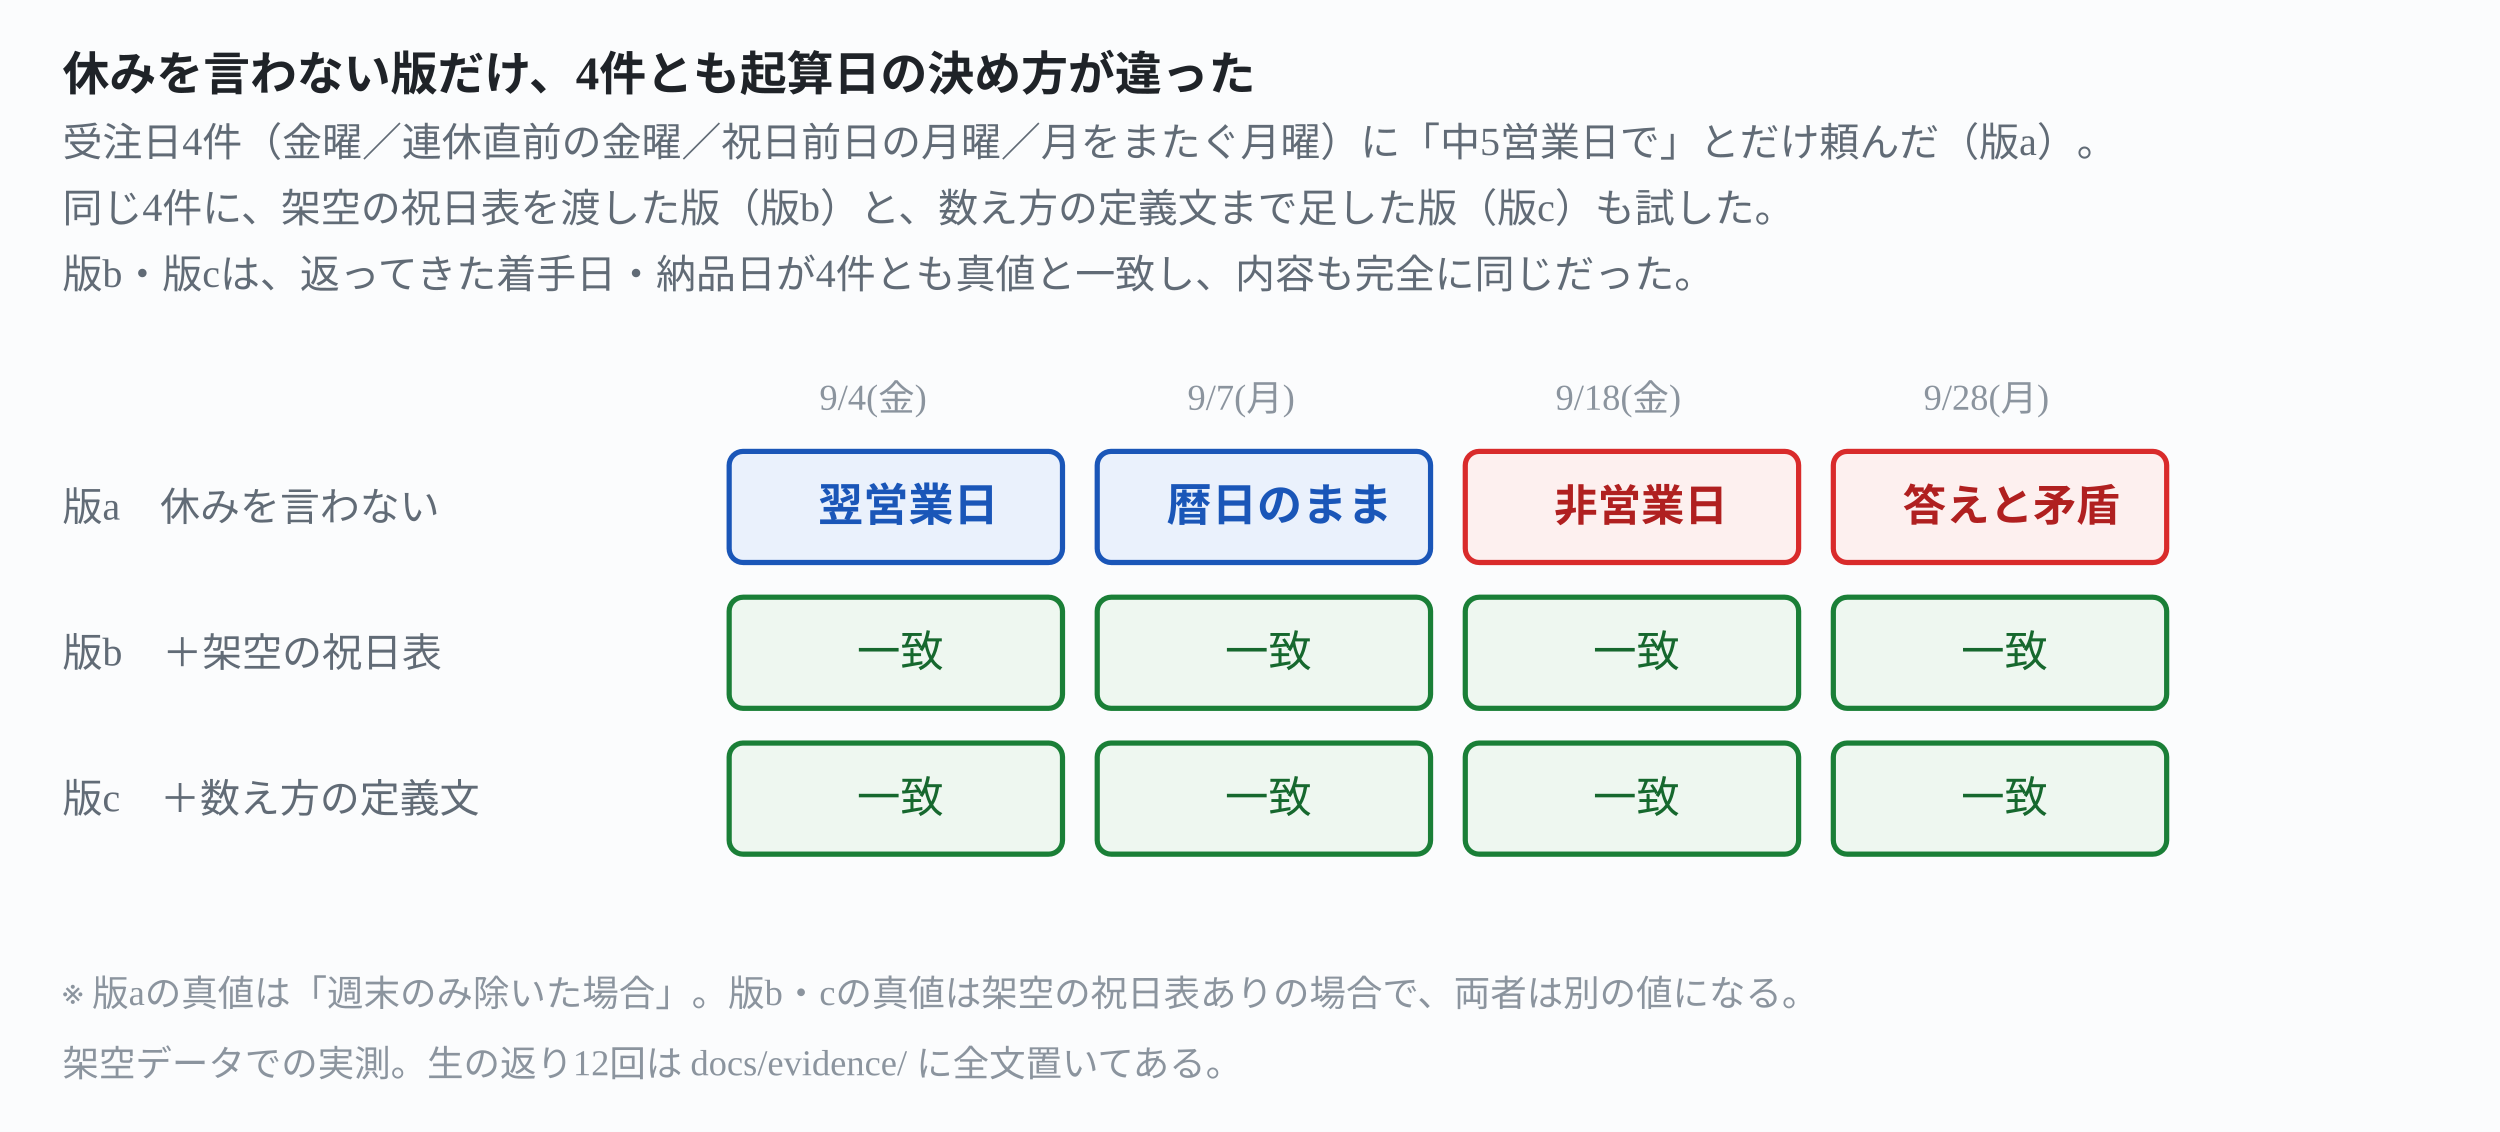
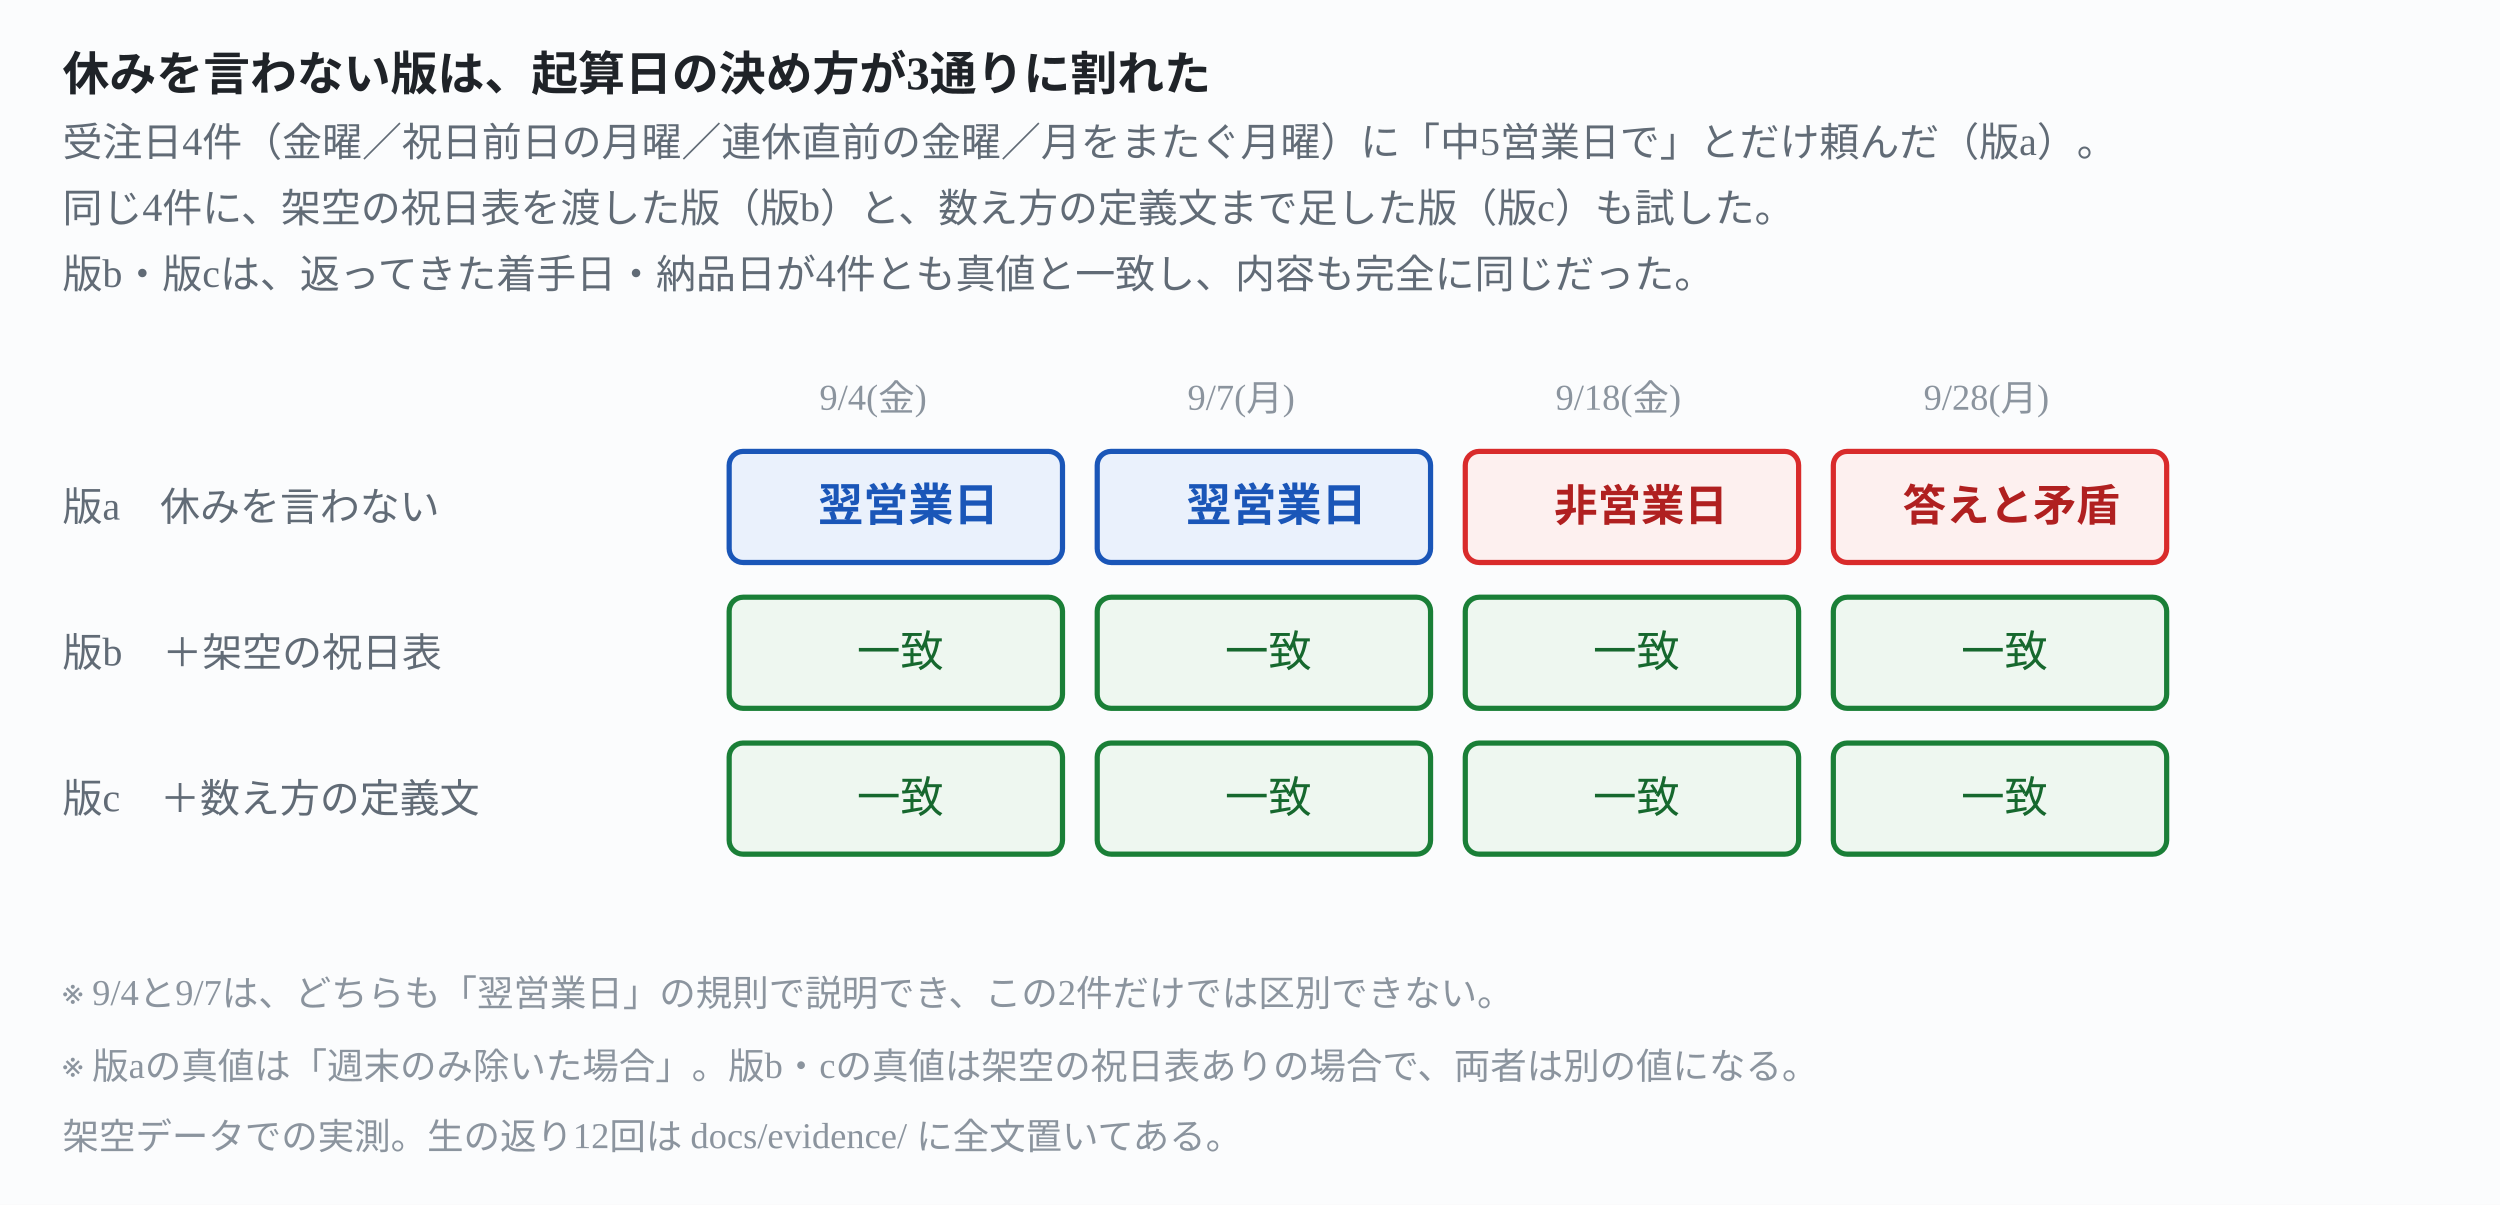
- <svg xmlns="http://www.w3.org/2000/svg" width="720" height="326" viewBox="0 0 720 326" role="img" aria-label="受注日4件（9/4金・9/7月・9/18金・9/28月）に「中5営業日で」と逆算させた結果を、版ごとに並べたマス目。休みを言わない版aは、翌営業日にずらす・暦日のまま使う・非営業日を着手日にする・答えた着手日と計算が矛盾する、と4件とも別々の挙動だった。架空の祝日表を渡した版bと、さらに数え方の定義文を足した版cは、どちらも4件とも真値と一致し、結果の内容も完全に同じだった。">
+ <svg xmlns="http://www.w3.org/2000/svg" width="720" height="347" viewBox="0 0 720 347" role="img" aria-label="受注日4件（9/4金・9/7月・9/18金・9/28月）に「中5営業日で」と逆算させた結果を、版ごとに並べたマス目。休みを言わない版aは、起算日の決め方が3通りに割れた——9/4と9/7は翌営業日にずらす規則で説明でき区別できない、9/18は非営業日を着手日にする、9/28は答えた着手日と計算が矛盾する。架空の祝日表を渡した版bと、さらに数え方の定義文を足した版cは、どちらも4件とも真値と一致し、結果の内容も完全に同じだった。">
  <style>
  .bg { fill: #fbfcfd; }
  .box { fill: #ffffff; stroke: #d5dae0; stroke-width: 1.5; }
  .box-accent { fill: #eaf1fc; stroke: #1a56b8; stroke-width: 1.5; }
  .box-quiet { fill: #f2f4f6; stroke: #d5dae0; stroke-width: 1.5; }
  .box-bad { fill: #fdf0ef; stroke: #d92b2b; stroke-width: 1.5; }
  .box-good { fill: #eef7f0; stroke: #1a7f37; stroke-width: 1.5; }
  .line { stroke: #8b949e; stroke-width: 1.6; fill: none; }
  .t-bad { fill: #b02020; font-size: 12.5px; font-weight: 700; }
  .t-good { fill: #16682e; font-size: 12.5px; }
  .mono { fill: #1f2328; font-size: 12.5px; font-family: Consolas, "SFMono-Regular", Menlo, monospace; }
  .t { fill: #1f2328; font-size: 13px; }
  .t-sm { fill: #616b76; font-size: 11.5px; }
  .t-xs { fill: #8b949e; font-size: 10.5px; }
  .t-strong { fill: #1f2328; font-size: 13.5px; font-weight: 700; }
  .t-accent { fill: #1a56b8; font-size: 13px; font-weight: 700; }
  .bar-in { fill: #7aa7e0; }
  .bar-out { fill: #1a56b8; }
  .bar-old { fill: #c8d1da; }
  .bar-new { fill: #1a56b8; }
  @media (prefers-color-scheme: dark) {
    .bg { fill: #191d21; }
    .box { fill: #14171a; stroke: #363c43; }
    .box-accent { fill: #1b2735; stroke: #7ab0ff; }
    .box-quiet { fill: #1c2126; stroke: #363c43; }
    .box-bad { fill: #2a1a1a; stroke: #f07a7a; }
    .box-good { fill: #16261b; stroke: #57ab68; }
    .line { stroke: #6e7781; }
    .t-bad { fill: #f07a7a; }
    .t-good { fill: #57ab68; }
    .mono { fill: #e6e9ec; }
    .t { fill: #e6e9ec; }
    .t-sm { fill: #9aa4ae; }
    .t-xs { fill: #6e7781; }
    .t-strong { fill: #e6e9ec; }
    .t-accent { fill: #7ab0ff; }
    .bar-in { fill: #4a72a8; }
    .bar-out { fill: #7ab0ff; }
    .bar-old { fill: #3a4149; }
    .bar-new { fill: #7ab0ff; }
  }
</style>
-   <rect class="bg" x="0" y="0" width="720" height="326" />
-   <text class="t-strong" x="18" y="26">休みを言わない版だけ、4件とも起算日の決め方が違った</text>
-   <text class="t-sm" x="18" y="45">受注日4件（金曜／連休直前の金曜／祝日前日の月曜／月をまたぐ月曜）に「中5営業日で」とだけ頼んだ（版a）。</text>
+   <rect class="bg" x="0" y="0" width="720" height="347" />
+   <text class="t-strong" x="18" y="26">休みを言わない版は、起算日の決め方が3通りに割れた</text>
+   <text class="t-sm" x="18" y="45">受注日4件（金曜／祝日前日の月曜／連休直前の金曜／月をまたぐ月曜）に「中5営業日で」とだけ頼んだ（版a）。</text>
  <text class="t-sm" x="18" y="64">同じ4件に、架空の祝日表を渡した版（版b）と、数え方の定義文まで足した版（版c）も試した。</text>
  <text class="t-sm" x="18" y="83">版b・版cは、返ってきた着手日・納品日が4件とも真値と一致し、内容も完全に同じだった。</text>
  <text class="t-xs" x="236.0" y="118">9/4(金)</text>
  <text class="t-xs" x="342.0" y="118">9/7(月)</text>
  <text class="t-xs" x="448.0" y="118">9/18(金)</text>
  <text class="t-xs" x="554.0" y="118">9/28(月)</text>
  <text class="t-sm" x="18" y="150">版a　休みを言わない</text>
  <rect class="box-accent" x="210" y="130" width="96" height="32" rx="4" />
  <text class="t-accent" x="235.6" y="150">翌営業日</text>
  <rect class="box-accent" x="316" y="130" width="96" height="32" rx="4" />
-   <text class="t-accent" x="336.0" y="150">暦日のまま</text>
+   <text class="t-accent" x="341.6" y="150">翌営業日</text>
  <rect class="box-bad" x="422" y="130" width="96" height="32" rx="4" />
  <text class="t-bad" x="447.6" y="150">非営業日</text>
  <rect class="box-bad" x="528" y="130" width="96" height="32" rx="4" />
  <text class="t-bad" x="548.0" y="150">答えと矛盾</text>
  <text class="t-sm" x="18" y="192">版b　＋架空の祝日表</text>
  <rect class="box-good" x="210" y="172" width="96" height="32" rx="4" />
  <text class="t-good" x="246.8" y="192">一致</text>
  <rect class="box-good" x="316" y="172" width="96" height="32" rx="4" />
  <text class="t-good" x="352.8" y="192">一致</text>
  <rect class="box-good" x="422" y="172" width="96" height="32" rx="4" />
  <text class="t-good" x="458.8" y="192">一致</text>
  <rect class="box-good" x="528" y="172" width="96" height="32" rx="4" />
  <text class="t-good" x="564.8" y="192">一致</text>
  <text class="t-sm" x="18" y="234">版c　＋数え方の定義文</text>
  <rect class="box-good" x="210" y="214" width="96" height="32" rx="4" />
  <text class="t-good" x="246.8" y="234">一致</text>
  <rect class="box-good" x="316" y="214" width="96" height="32" rx="4" />
  <text class="t-good" x="352.8" y="234">一致</text>
  <rect class="box-good" x="422" y="214" width="96" height="32" rx="4" />
  <text class="t-good" x="458.8" y="234">一致</text>
  <rect class="box-good" x="528" y="214" width="96" height="32" rx="4" />
  <text class="t-good" x="564.8" y="234">一致</text>
-   <text class="t-xs" x="18" y="289">※ 版aの真値は「週末のみ除いた場合」。版b・cの真値は架空の祝日表ありの場合で、両者は別の値になる。</text>
-   <text class="t-xs" x="18" y="310">架空データでの実測。生の返り12回は docs/evidence/ に全文置いてある。</text>
+   <text class="t-xs" x="18" y="289">※ 9/4と9/7は、どちらも「翌営業日」の規則で説明でき、この2件だけでは区別できない。</text>
+   <text class="t-xs" x="18" y="310">※ 版aの真値は「週末のみ除いた場合」。版b・cの真値は架空の祝日表ありの場合で、両者は別の値になる。</text>
+   <text class="t-xs" x="18" y="331">架空データでの実測。生の返り12回は docs/evidence/ に全文置いてある。</text>
</svg>
